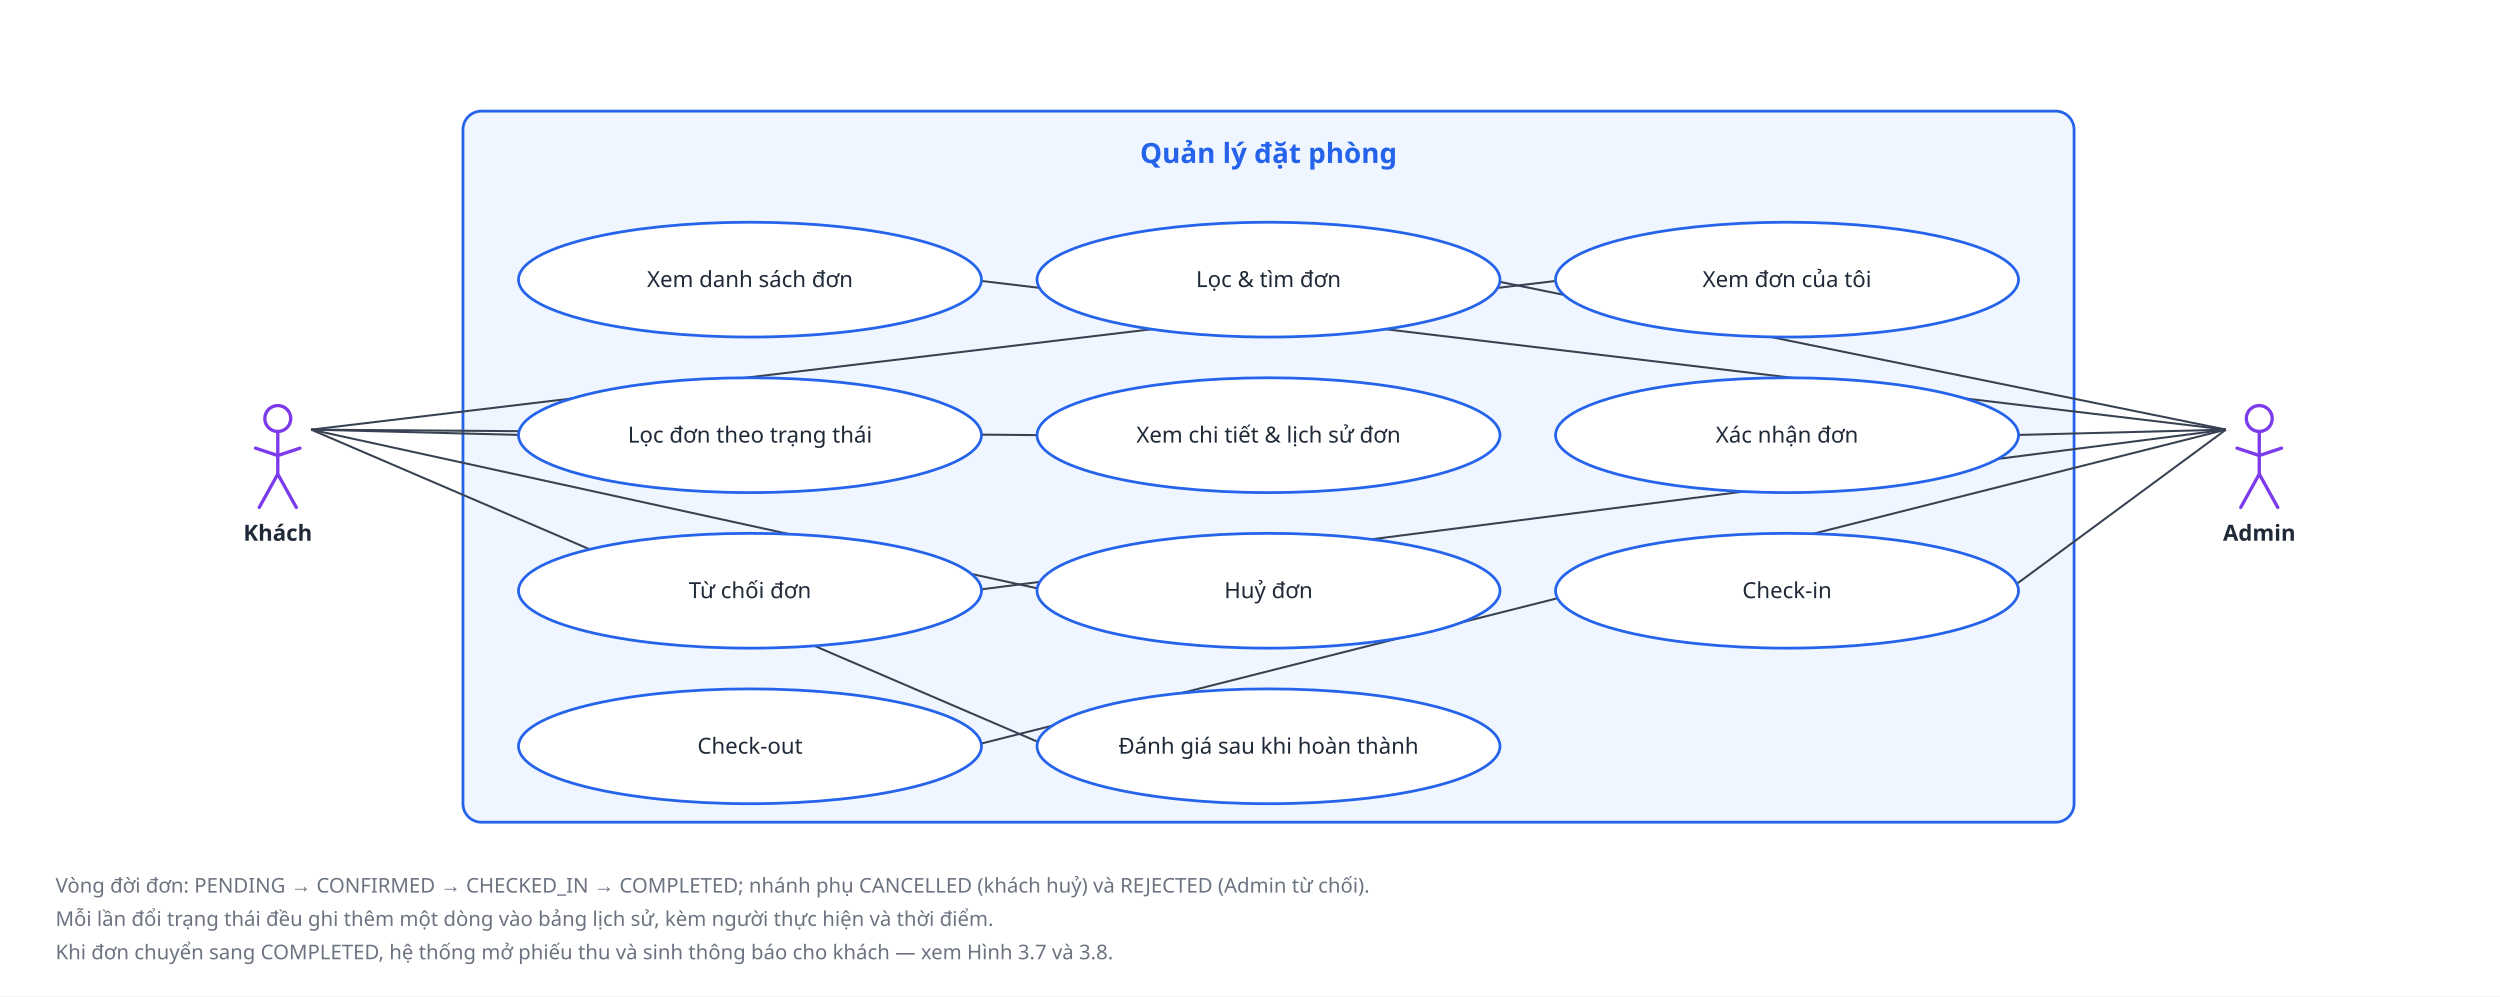
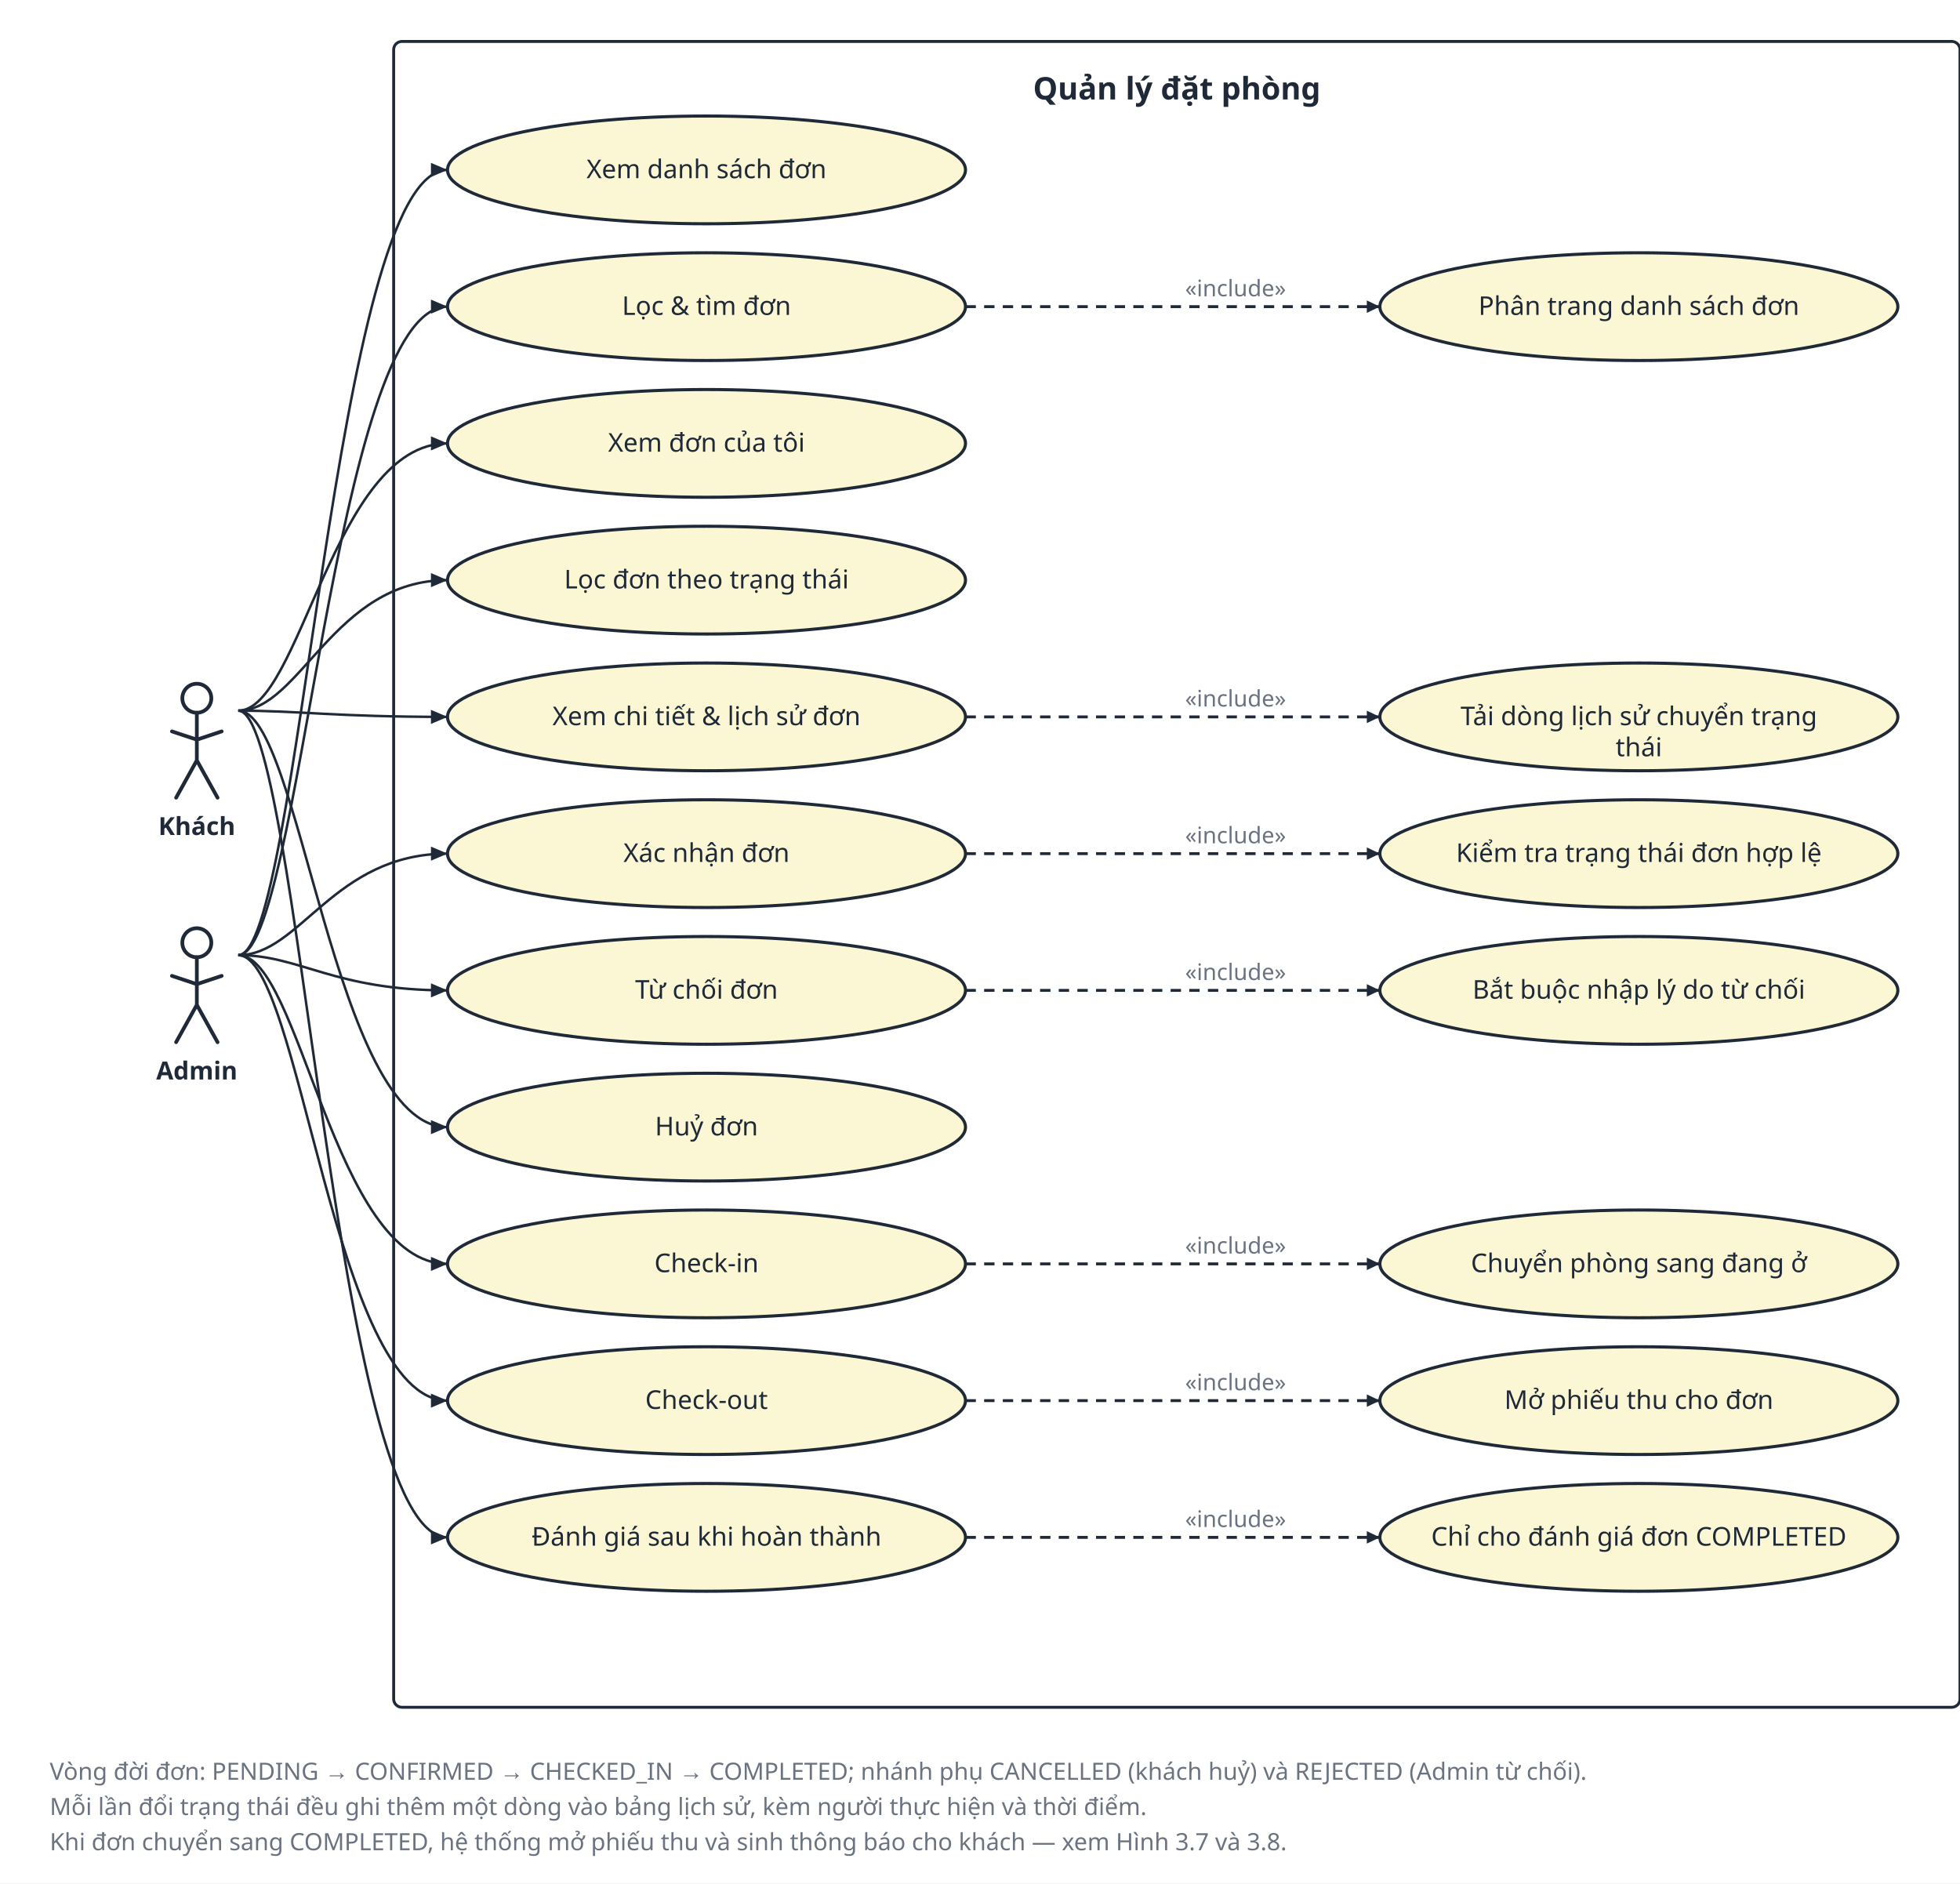
- <svg xmlns="http://www.w3.org/2000/svg" width="1350" height="538" viewBox="0 0 1350 538" font-family="'Segoe UI', 'Noto Sans', Arial, sans-serif">
-   <rect width="1350" height="538" fill="#ffffff" />
-   <rect x="250" y="60" width="870" height="384" rx="10" fill="#eff6ff" stroke="#2563eb" stroke-width="1.5" />
-   <text x="685" y="88" font-size="15" text-anchor="middle" fill="#2563eb" font-weight="700">Quản lý đặt phòng</text>
-   <circle cx="150" cy="226" r="7" fill="none" stroke="#7c3aed" stroke-width="1.8" />
-   <path d="M 150 233 L 150 256 M 138 242 L 150 246 L 162 242          M 150 256 L 140 274 M 150 256 L 160 274" fill="none" stroke="#7c3aed" stroke-width="1.8" stroke-linecap="round" />
-   <text x="150" y="292" font-size="12" text-anchor="middle" fill="#1f2937" font-weight="600">Khách</text>
-   <line x1="168" y1="232" x2="846" y2="151" stroke="#374151" stroke-width="1.1" />
-   <line x1="168" y1="232" x2="286" y2="235" stroke="#374151" stroke-width="1.1" />
-   <line x1="168" y1="232" x2="566" y2="235" stroke="#374151" stroke-width="1.1" />
-   <line x1="168" y1="232" x2="566" y2="319" stroke="#374151" stroke-width="1.1" />
-   <line x1="168" y1="232" x2="566" y2="403" stroke="#374151" stroke-width="1.1" />
-   <circle cx="1220" cy="226" r="7" fill="none" stroke="#7c3aed" stroke-width="1.8" />
-   <path d="M 1220 233 L 1220 256 M 1208 242 L 1220 246 L 1232 242          M 1220 256 L 1210 274 M 1220 256 L 1230 274" fill="none" stroke="#7c3aed" stroke-width="1.8" stroke-linecap="round" />
-   <text x="1220" y="292" font-size="12" text-anchor="middle" fill="#1f2937" font-weight="600">Admin</text>
-   <line x1="1202" y1="232" x2="524" y2="151" stroke="#374151" stroke-width="1.1" />
-   <line x1="1202" y1="232" x2="804" y2="151" stroke="#374151" stroke-width="1.1" />
-   <line x1="1202" y1="232" x2="1084" y2="235" stroke="#374151" stroke-width="1.1" />
-   <line x1="1202" y1="232" x2="524" y2="319" stroke="#374151" stroke-width="1.1" />
-   <line x1="1202" y1="232" x2="1084" y2="319" stroke="#374151" stroke-width="1.1" />
-   <line x1="1202" y1="232" x2="524" y2="403" stroke="#374151" stroke-width="1.1" />
-   <ellipse cx="405" cy="151" rx="125" ry="31" fill="#ffffff" stroke="#2563eb" stroke-width="1.5" />
-   <text x="405" y="155" font-size="12" text-anchor="middle" fill="#1f2937" font-weight="400">Xem danh sách đơn</text>
-   <ellipse cx="685" cy="151" rx="125" ry="31" fill="#ffffff" stroke="#2563eb" stroke-width="1.5" />
-   <text x="685" y="155" font-size="12" text-anchor="middle" fill="#1f2937" font-weight="400">Lọc &amp; tìm đơn</text>
-   <ellipse cx="965" cy="151" rx="125" ry="31" fill="#ffffff" stroke="#2563eb" stroke-width="1.5" />
-   <text x="965" y="155" font-size="12" text-anchor="middle" fill="#1f2937" font-weight="400">Xem đơn của tôi</text>
-   <ellipse cx="405" cy="235" rx="125" ry="31" fill="#ffffff" stroke="#2563eb" stroke-width="1.5" />
-   <text x="405" y="239" font-size="12" text-anchor="middle" fill="#1f2937" font-weight="400">Lọc đơn theo trạng thái</text>
-   <ellipse cx="685" cy="235" rx="125" ry="31" fill="#ffffff" stroke="#2563eb" stroke-width="1.5" />
-   <text x="685" y="239" font-size="12" text-anchor="middle" fill="#1f2937" font-weight="400">Xem chi tiết &amp; lịch sử đơn</text>
-   <ellipse cx="965" cy="235" rx="125" ry="31" fill="#ffffff" stroke="#2563eb" stroke-width="1.5" />
-   <text x="965" y="239" font-size="12" text-anchor="middle" fill="#1f2937" font-weight="400">Xác nhận đơn</text>
-   <ellipse cx="405" cy="319" rx="125" ry="31" fill="#ffffff" stroke="#2563eb" stroke-width="1.5" />
-   <text x="405" y="323" font-size="12" text-anchor="middle" fill="#1f2937" font-weight="400">Từ chối đơn</text>
-   <ellipse cx="685" cy="319" rx="125" ry="31" fill="#ffffff" stroke="#2563eb" stroke-width="1.5" />
-   <text x="685" y="323" font-size="12" text-anchor="middle" fill="#1f2937" font-weight="400">Huỷ đơn</text>
-   <ellipse cx="965" cy="319" rx="125" ry="31" fill="#ffffff" stroke="#2563eb" stroke-width="1.5" />
-   <text x="965" y="323" font-size="12" text-anchor="middle" fill="#1f2937" font-weight="400">Check-in</text>
-   <ellipse cx="405" cy="403" rx="125" ry="31" fill="#ffffff" stroke="#2563eb" stroke-width="1.5" />
-   <text x="405" y="407" font-size="12" text-anchor="middle" fill="#1f2937" font-weight="400">Check-out</text>
-   <ellipse cx="685" cy="403" rx="125" ry="31" fill="#ffffff" stroke="#2563eb" stroke-width="1.5" />
-   <text x="685" y="407" font-size="12" text-anchor="middle" fill="#1f2937" font-weight="400">Đánh giá sau khi hoàn thành</text>
-   <text x="30" y="482" font-size="11" text-anchor="start" fill="#6b7280" font-weight="400">Vòng đời đơn: PENDING → CONFIRMED → CHECKED_IN → COMPLETED; nhánh phụ CANCELLED (khách huỷ) và REJECTED (Admin từ chối).</text>
-   <text x="30" y="500" font-size="11" text-anchor="start" fill="#6b7280" font-weight="400">Mỗi lần đổi trạng thái đều ghi thêm một dòng vào bảng lịch sử, kèm người thực hiện và thời điểm.</text>
-   <text x="30" y="518" font-size="11" text-anchor="start" fill="#6b7280" font-weight="400">Khi đơn chuyển sang COMPLETED, hệ thống mở phiếu thu và sinh thông báo cho khách — xem Hình 3.7 và 3.8.</text>
+ <svg xmlns="http://www.w3.org/2000/svg" width="946" height="909" viewBox="0 0 946 909" font-family="'Segoe UI', 'Noto Sans', Arial, sans-serif" role="img">
+   <rect width="946" height="909" fill="#ffffff" />
+   <rect x="190" y="20" width="756" height="804" rx="4" fill="#ffffff" stroke="#1f2937" stroke-width="1.4" />
+   <text x="568" y="48" font-size="15" text-anchor="middle" fill="#1f2937" font-weight="700">Quản lý đặt phòng</text>
+   <line x1="466" y1="148" x2="666" y2="148" stroke="#1f2937" stroke-width="1.4" stroke-dasharray="5 4" />
+   <polygon points="666,148 659.7,151.0 659.7,145.0" fill="#1f2937" />
+   <rect x="572" y="133" width="58.9" height="14" fill="#ffffff" />
+   <text x="572" y="143" font-size="11" text-anchor="start" fill="#6b7280" font-weight="400">«include»</text>
+   <line x1="466" y1="346" x2="666" y2="346" stroke="#1f2937" stroke-width="1.4" stroke-dasharray="5 4" />
+   <polygon points="666,346 659.7,349.0 659.7,343.0" fill="#1f2937" />
+   <rect x="572" y="331" width="58.9" height="14" fill="#ffffff" />
+   <text x="572" y="341" font-size="11" text-anchor="start" fill="#6b7280" font-weight="400">«include»</text>
+   <line x1="466" y1="412" x2="666" y2="412" stroke="#1f2937" stroke-width="1.4" stroke-dasharray="5 4" />
+   <polygon points="666,412 659.7,415.0 659.7,409.0" fill="#1f2937" />
+   <rect x="572" y="397" width="58.9" height="14" fill="#ffffff" />
+   <text x="572" y="407" font-size="11" text-anchor="start" fill="#6b7280" font-weight="400">«include»</text>
+   <line x1="466" y1="478" x2="666" y2="478" stroke="#1f2937" stroke-width="1.4" stroke-dasharray="5 4" />
+   <polygon points="666,478 659.7,481.0 659.7,475.0" fill="#1f2937" />
+   <rect x="572" y="463" width="58.9" height="14" fill="#ffffff" />
+   <text x="572" y="473" font-size="11" text-anchor="start" fill="#6b7280" font-weight="400">«include»</text>
+   <line x1="466" y1="610" x2="666" y2="610" stroke="#1f2937" stroke-width="1.4" stroke-dasharray="5 4" />
+   <polygon points="666,610 659.7,613.0 659.7,607.0" fill="#1f2937" />
+   <rect x="572" y="595" width="58.9" height="14" fill="#ffffff" />
+   <text x="572" y="605" font-size="11" text-anchor="start" fill="#6b7280" font-weight="400">«include»</text>
+   <line x1="466" y1="676" x2="666" y2="676" stroke="#1f2937" stroke-width="1.4" stroke-dasharray="5 4" />
+   <polygon points="666,676 659.7,679.0 659.7,673.0" fill="#1f2937" />
+   <rect x="572" y="661" width="58.9" height="14" fill="#ffffff" />
+   <text x="572" y="671" font-size="11" text-anchor="start" fill="#6b7280" font-weight="400">«include»</text>
+   <line x1="466" y1="742" x2="666" y2="742" stroke="#1f2937" stroke-width="1.4" stroke-dasharray="5 4" />
+   <polygon points="666,742 659.7,745.0 659.7,739.0" fill="#1f2937" />
+   <rect x="572" y="727" width="58.9" height="14" fill="#ffffff" />
+   <text x="572" y="737" font-size="11" text-anchor="start" fill="#6b7280" font-weight="400">«include»</text>
+   <path d="M 115 343 C 145 343, 161 214, 216 214" fill="none" stroke="#1f2937" stroke-width="1.2" />
+   <polygon points="216,214 208,210.6 208,217.4" fill="#1f2937" />
+   <path d="M 115 343 C 145 343, 161 280, 216 280" fill="none" stroke="#1f2937" stroke-width="1.2" />
+   <polygon points="216,280 208,276.6 208,283.4" fill="#1f2937" />
+   <path d="M 115 343 C 145 343, 161 346, 216 346" fill="none" stroke="#1f2937" stroke-width="1.2" />
+   <polygon points="216,346 208,342.6 208,349.4" fill="#1f2937" />
+   <path d="M 115 343 C 145 343, 161 544, 216 544" fill="none" stroke="#1f2937" stroke-width="1.2" />
+   <polygon points="216,544 208,540.6 208,547.4" fill="#1f2937" />
+   <path d="M 115 343 C 145 343, 161 742, 216 742" fill="none" stroke="#1f2937" stroke-width="1.2" />
+   <polygon points="216,742 208,738.6 208,745.4" fill="#1f2937" />
+   <path d="M 115 461 C 145 461, 161 82, 216 82" fill="none" stroke="#1f2937" stroke-width="1.2" />
+   <polygon points="216,82 208,78.6 208,85.4" fill="#1f2937" />
+   <path d="M 115 461 C 145 461, 161 148, 216 148" fill="none" stroke="#1f2937" stroke-width="1.2" />
+   <polygon points="216,148 208,144.6 208,151.4" fill="#1f2937" />
+   <path d="M 115 461 C 145 461, 161 412, 216 412" fill="none" stroke="#1f2937" stroke-width="1.2" />
+   <polygon points="216,412 208,408.6 208,415.4" fill="#1f2937" />
+   <path d="M 115 461 C 145 461, 161 478, 216 478" fill="none" stroke="#1f2937" stroke-width="1.2" />
+   <polygon points="216,478 208,474.6 208,481.4" fill="#1f2937" />
+   <path d="M 115 461 C 145 461, 161 610, 216 610" fill="none" stroke="#1f2937" stroke-width="1.2" />
+   <polygon points="216,610 208,606.6 208,613.4" fill="#1f2937" />
+   <path d="M 115 461 C 145 461, 161 676, 216 676" fill="none" stroke="#1f2937" stroke-width="1.2" />
+   <polygon points="216,676 208,672.6 208,679.4" fill="#1f2937" />
+   <circle cx="95" cy="337" r="7" fill="none" stroke="#1f2937" stroke-width="1.8" />
+   <path d="M 95 344 L 95 367 M 83 353 L 95 357 L 107 353          M 95 367 L 85 385 M 95 367 L 105 385" fill="none" stroke="#1f2937" stroke-width="1.8" stroke-linecap="round" />
+   <text x="95" y="403" font-size="12" text-anchor="middle" fill="#1f2937" font-weight="600">Khách</text>
+   <circle cx="95" cy="455" r="7" fill="none" stroke="#1f2937" stroke-width="1.8" />
+   <path d="M 95 462 L 95 485 M 83 471 L 95 475 L 107 471          M 95 485 L 85 503 M 95 485 L 105 503" fill="none" stroke="#1f2937" stroke-width="1.8" stroke-linecap="round" />
+   <text x="95" y="521" font-size="12" text-anchor="middle" fill="#1f2937" font-weight="600">Admin</text>
+   <ellipse cx="341" cy="82" rx="125" ry="26" fill="#fbf7d5" stroke="#1f2937" stroke-width="1.5" />
+   <text x="341" y="86" font-size="12.5" text-anchor="middle" fill="#1f2937" font-weight="400">Xem danh sách đơn</text>
+   <ellipse cx="341" cy="148" rx="125" ry="26" fill="#fbf7d5" stroke="#1f2937" stroke-width="1.5" />
+   <text x="341" y="152" font-size="12.5" text-anchor="middle" fill="#1f2937" font-weight="400">Lọc &amp; tìm đơn</text>
+   <ellipse cx="791" cy="148" rx="125" ry="26" fill="#fbf7d5" stroke="#1f2937" stroke-width="1.5" />
+   <text x="791" y="152" font-size="12.5" text-anchor="middle" fill="#1f2937" font-weight="400">Phân trang danh sách đơn</text>
+   <ellipse cx="341" cy="214" rx="125" ry="26" fill="#fbf7d5" stroke="#1f2937" stroke-width="1.5" />
+   <text x="341" y="218" font-size="12.5" text-anchor="middle" fill="#1f2937" font-weight="400">Xem đơn của tôi</text>
+   <ellipse cx="341" cy="280" rx="125" ry="26" fill="#fbf7d5" stroke="#1f2937" stroke-width="1.5" />
+   <text x="341" y="284" font-size="12.5" text-anchor="middle" fill="#1f2937" font-weight="400">Lọc đơn theo trạng thái</text>
+   <ellipse cx="341" cy="346" rx="125" ry="26" fill="#fbf7d5" stroke="#1f2937" stroke-width="1.5" />
+   <text x="341" y="350" font-size="12.5" text-anchor="middle" fill="#1f2937" font-weight="400">Xem chi tiết &amp; lịch sử đơn</text>
+   <ellipse cx="791" cy="346" rx="125" ry="26" fill="#fbf7d5" stroke="#1f2937" stroke-width="1.5" />
+   <text x="791" y="350" font-size="12.5" text-anchor="middle" fill="#1f2937" font-weight="400">Tải dòng lịch sử chuyển trạng</text>
+   <text x="791" y="365" font-size="12.5" text-anchor="middle" fill="#1f2937" font-weight="400">thái</text>
+   <ellipse cx="341" cy="412" rx="125" ry="26" fill="#fbf7d5" stroke="#1f2937" stroke-width="1.5" />
+   <text x="341" y="416" font-size="12.5" text-anchor="middle" fill="#1f2937" font-weight="400">Xác nhận đơn</text>
+   <ellipse cx="791" cy="412" rx="125" ry="26" fill="#fbf7d5" stroke="#1f2937" stroke-width="1.5" />
+   <text x="791" y="416" font-size="12.5" text-anchor="middle" fill="#1f2937" font-weight="400">Kiểm tra trạng thái đơn hợp lệ</text>
+   <ellipse cx="341" cy="478" rx="125" ry="26" fill="#fbf7d5" stroke="#1f2937" stroke-width="1.5" />
+   <text x="341" y="482" font-size="12.5" text-anchor="middle" fill="#1f2937" font-weight="400">Từ chối đơn</text>
+   <ellipse cx="791" cy="478" rx="125" ry="26" fill="#fbf7d5" stroke="#1f2937" stroke-width="1.5" />
+   <text x="791" y="482" font-size="12.5" text-anchor="middle" fill="#1f2937" font-weight="400">Bắt buộc nhập lý do từ chối</text>
+   <ellipse cx="341" cy="544" rx="125" ry="26" fill="#fbf7d5" stroke="#1f2937" stroke-width="1.5" />
+   <text x="341" y="548" font-size="12.5" text-anchor="middle" fill="#1f2937" font-weight="400">Huỷ đơn</text>
+   <ellipse cx="341" cy="610" rx="125" ry="26" fill="#fbf7d5" stroke="#1f2937" stroke-width="1.5" />
+   <text x="341" y="614" font-size="12.5" text-anchor="middle" fill="#1f2937" font-weight="400">Check-in</text>
+   <ellipse cx="791" cy="610" rx="125" ry="26" fill="#fbf7d5" stroke="#1f2937" stroke-width="1.5" />
+   <text x="791" y="614" font-size="12.5" text-anchor="middle" fill="#1f2937" font-weight="400">Chuyển phòng sang đang ở</text>
+   <ellipse cx="341" cy="676" rx="125" ry="26" fill="#fbf7d5" stroke="#1f2937" stroke-width="1.5" />
+   <text x="341" y="680" font-size="12.5" text-anchor="middle" fill="#1f2937" font-weight="400">Check-out</text>
+   <ellipse cx="791" cy="676" rx="125" ry="26" fill="#fbf7d5" stroke="#1f2937" stroke-width="1.5" />
+   <text x="791" y="680" font-size="12.5" text-anchor="middle" fill="#1f2937" font-weight="400">Mở phiếu thu cho đơn</text>
+   <ellipse cx="341" cy="742" rx="125" ry="26" fill="#fbf7d5" stroke="#1f2937" stroke-width="1.5" />
+   <text x="341" y="746" font-size="12.5" text-anchor="middle" fill="#1f2937" font-weight="400">Đánh giá sau khi hoàn thành</text>
+   <ellipse cx="791" cy="742" rx="125" ry="26" fill="#fbf7d5" stroke="#1f2937" stroke-width="1.5" />
+   <text x="791" y="746" font-size="12.5" text-anchor="middle" fill="#1f2937" font-weight="400">Chỉ cho đánh giá đơn COMPLETED</text>
+   <text x="24" y="859" font-size="11.5" text-anchor="start" fill="#6b7280" font-weight="400">Vòng đời đơn: PENDING → CONFIRMED → CHECKED_IN → COMPLETED; nhánh phụ CANCELLED (khách huỷ) và REJECTED (Admin từ chối).</text>
+   <text x="24" y="876" font-size="11.5" text-anchor="start" fill="#6b7280" font-weight="400">Mỗi lần đổi trạng thái đều ghi thêm một dòng vào bảng lịch sử, kèm người thực hiện và thời điểm.</text>
+   <text x="24" y="893" font-size="11.5" text-anchor="start" fill="#6b7280" font-weight="400">Khi đơn chuyển sang COMPLETED, hệ thống mở phiếu thu và sinh thông báo cho khách — xem Hình 3.7 và 3.8.</text>
</svg>
